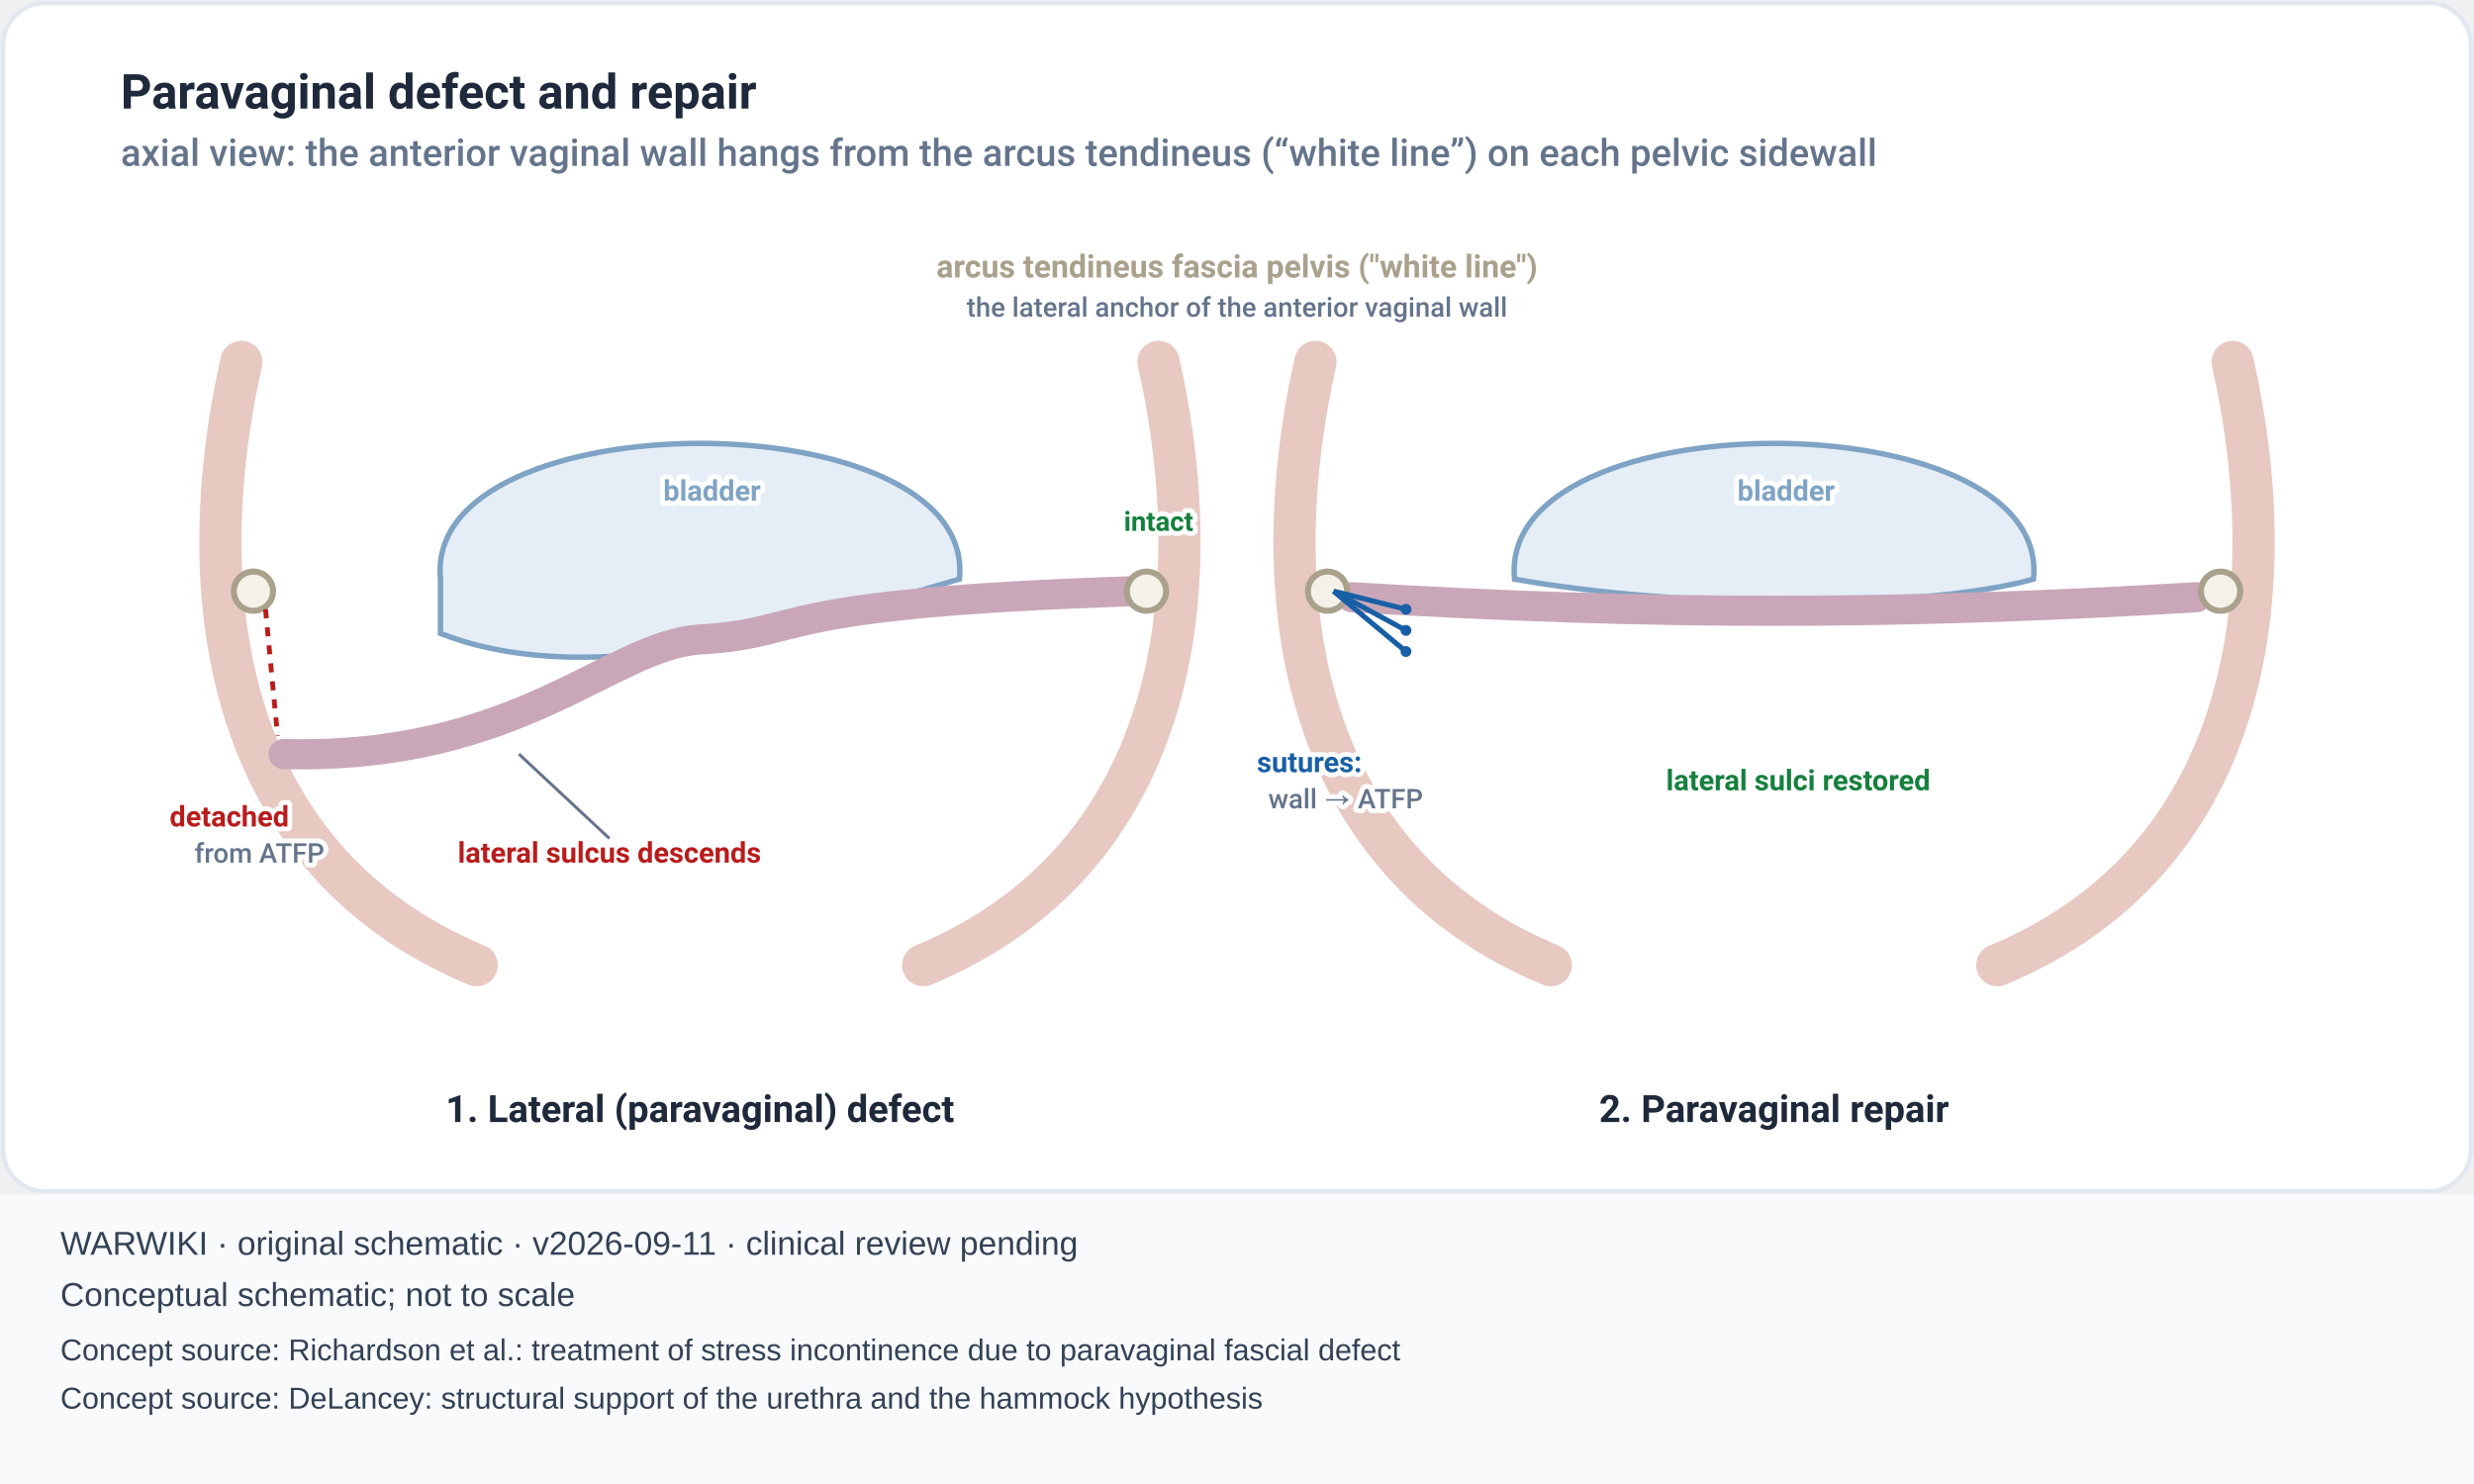
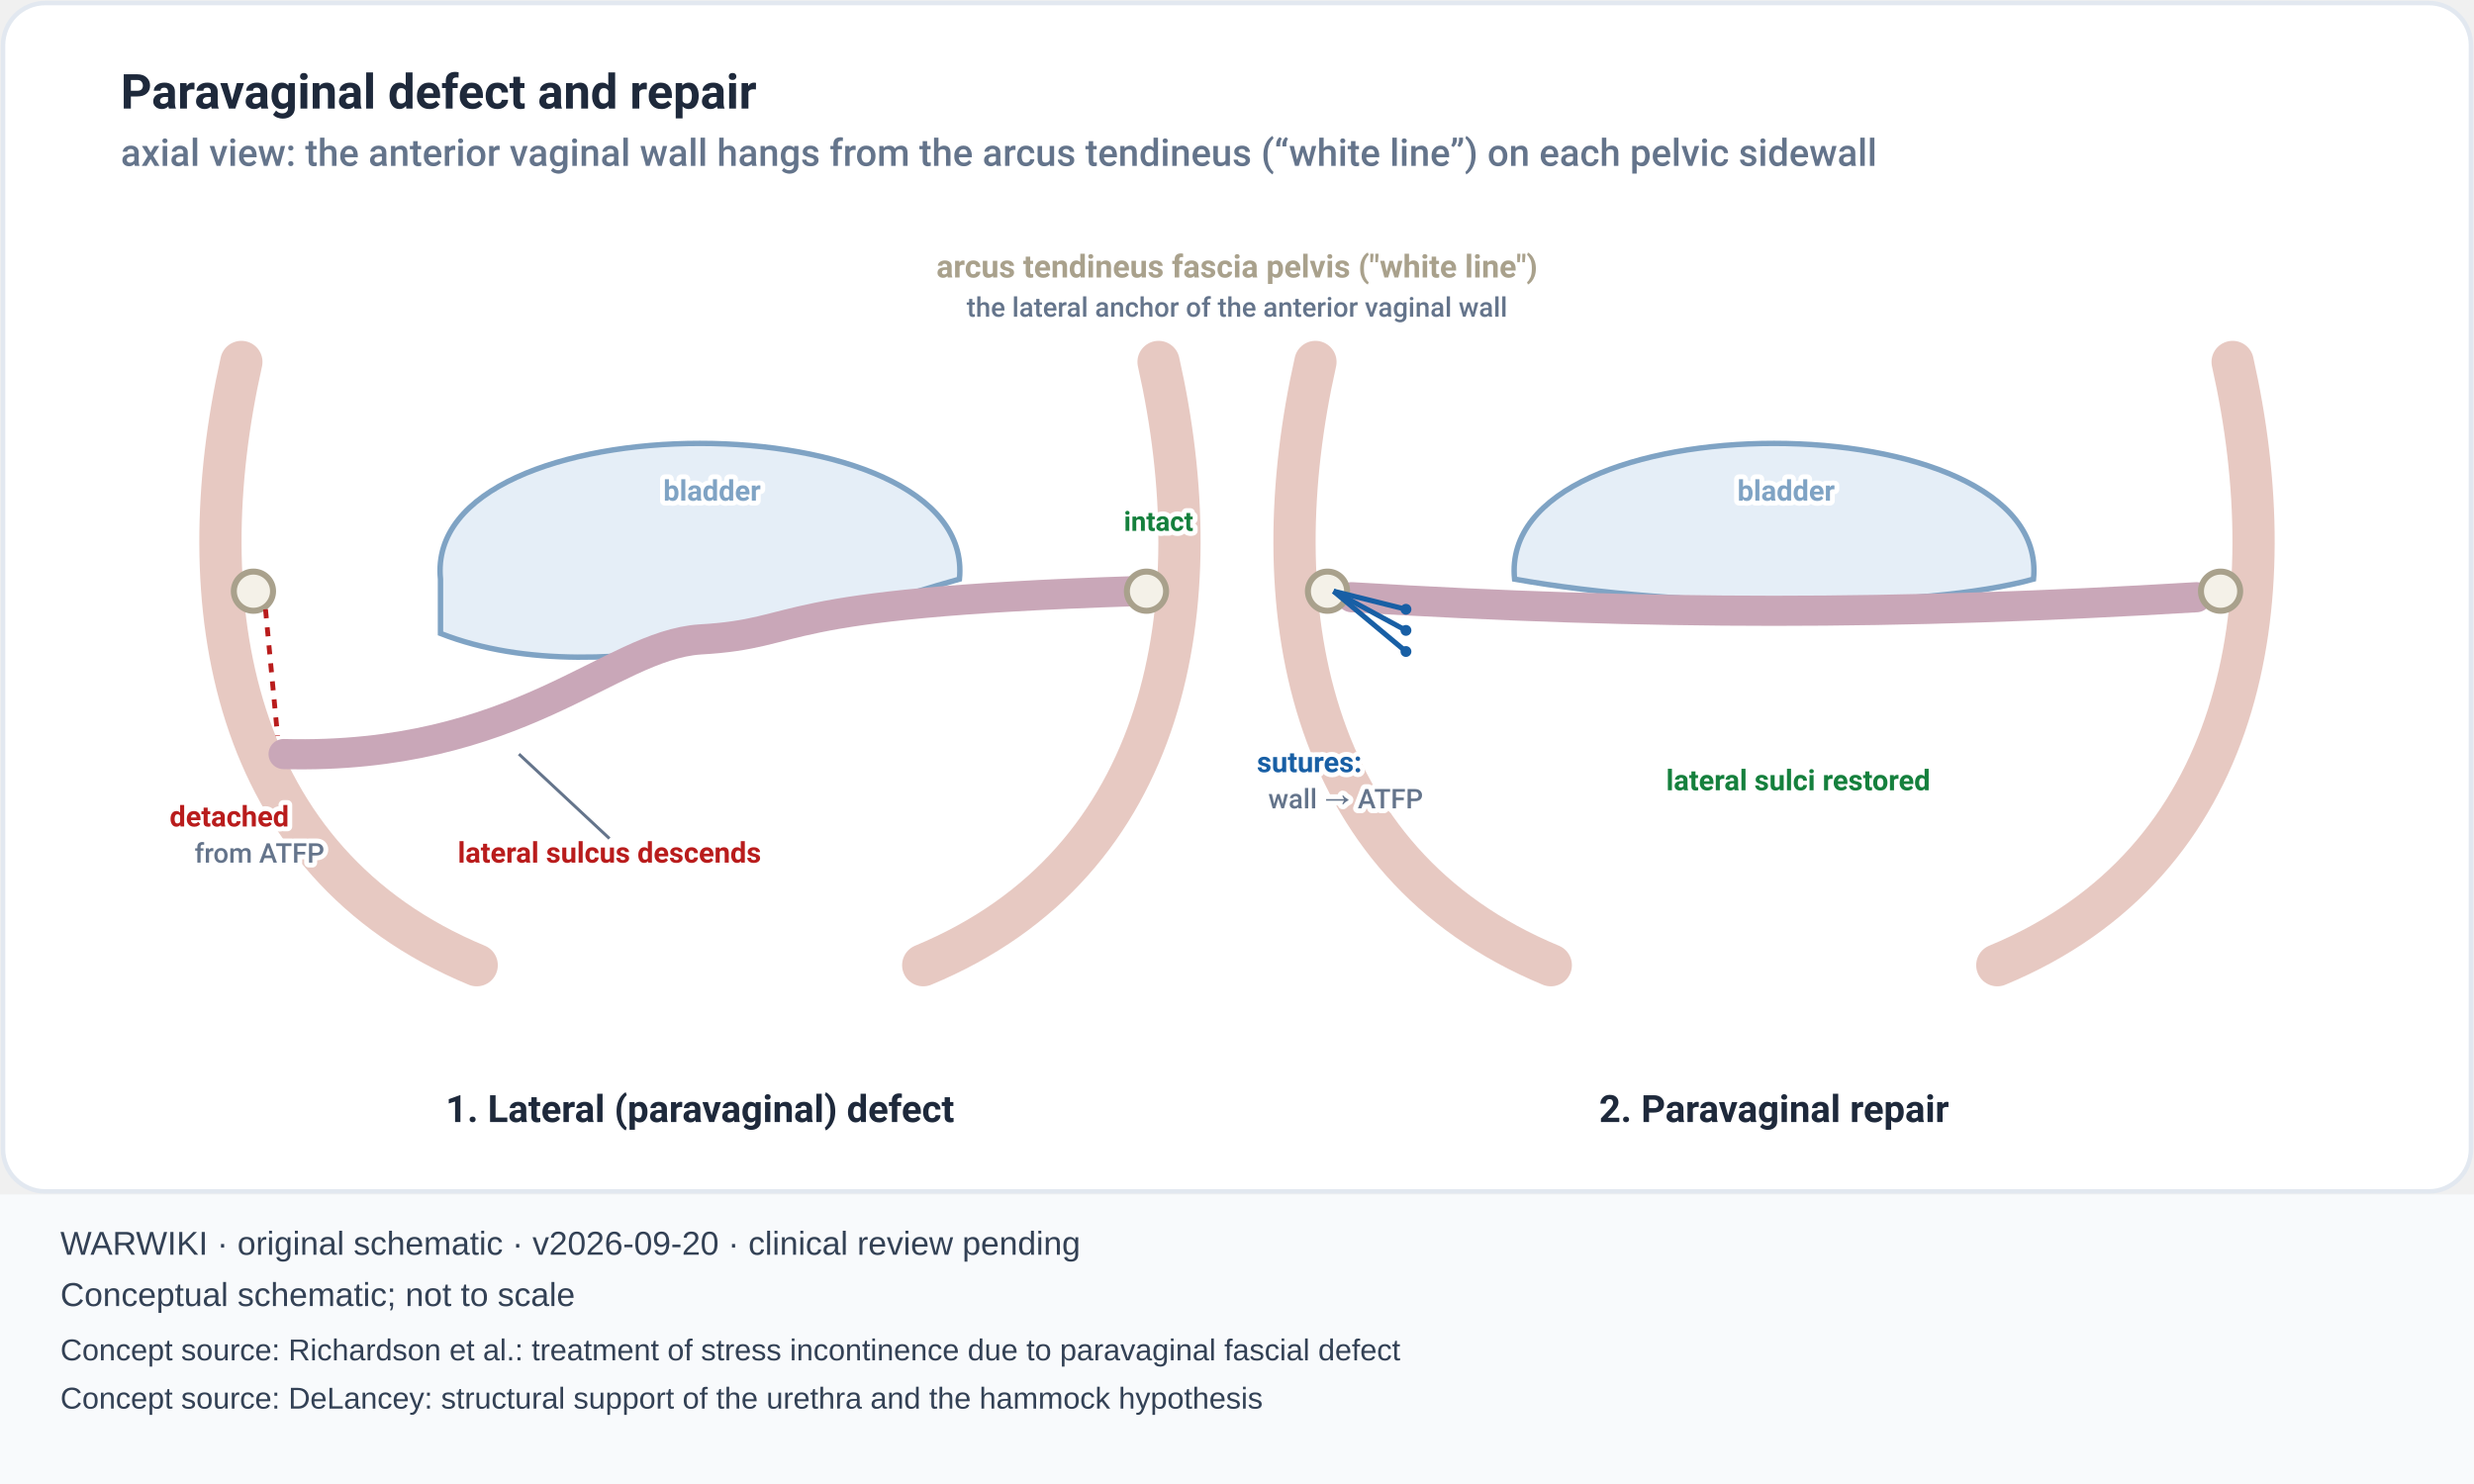
<svg xmlns="http://www.w3.org/2000/svg" viewBox="0 0 820 492" width="820" height="492" role="img" aria-labelledby="figure-title figure-description">
  <rect x="1" y="1" width="818" height="394" rx="14" fill="#FFFFFF" stroke="#E2E8F0" stroke-width="1.5" />
  <text x="40" y="36" text-anchor="start" font-family="-apple-system, 'Segoe UI', Roboto, Helvetica, Arial, sans-serif" font-size="16" font-weight="700" fill="#1E293B">Paravaginal defect and repair</text>
  <text x="40" y="55" text-anchor="start" font-family="-apple-system, 'Segoe UI', Roboto, Helvetica, Arial, sans-serif" font-size="12.5" font-weight="500" fill="#64748B">axial view: the anterior vaginal wall hangs from the arcus tendineus (“white line”) on each pelvic sidewall</text>
  <path d="M 80 120 C 62 200 76 286 158 320" fill="none" stroke="#E7C9C2" stroke-width="14" stroke-linecap="round" />
  <path d="M 384 120 C 402 200 388 286 306 320" fill="none" stroke="#E7C9C2" stroke-width="14" stroke-linecap="round" />
  <path d="M 146 192 C 140 132 324 132 318 192 C 282 202 202 232 146 210 Z" fill="#CFE0F0" fill-opacity="0.55" stroke="#7FA3C4" stroke-width="1.8" />
  <text x="236" y="166" text-anchor="middle" font-family="-apple-system, 'Segoe UI', Roboto, Helvetica, Arial, sans-serif" font-size="9.5" font-weight="700" fill="#7FA3C4" paint-order="stroke" stroke="#FFFFFF" stroke-width="3.2" stroke-linejoin="round">bladder</text>
  <path d="M 94 250 C 172 252 202 214 232 212 C 268 210 252 200 376 196" fill="none" stroke="#C9A7B8" stroke-width="10" stroke-linecap="round" />
  <circle cx="84" cy="196" r="6.5" fill="#F4F1E8" stroke="#A9A18C" stroke-width="2" />
  <circle cx="380" cy="196" r="6.5" fill="#F4F1E8" stroke="#A9A18C" stroke-width="2" />
  <path d="M 88 202 L 92 244" fill="none" stroke="#B91C1C" stroke-width="1.6" stroke-dasharray="3 3" />
  <text x="76" y="274" text-anchor="middle" font-family="-apple-system, 'Segoe UI', Roboto, Helvetica, Arial, sans-serif" font-size="9.5" font-weight="700" fill="#B91C1C" paint-order="stroke" stroke="#FFFFFF" stroke-width="3.2" stroke-linejoin="round">detached</text>
  <text x="86" y="286" text-anchor="middle" font-family="-apple-system, 'Segoe UI', Roboto, Helvetica, Arial, sans-serif" font-size="9" font-weight="500" fill="#64748B" paint-order="stroke" stroke="#FFFFFF" stroke-width="3.2" stroke-linejoin="round">from ATFP</text>
  <text x="202" y="286" text-anchor="middle" font-family="-apple-system, 'Segoe UI', Roboto, Helvetica, Arial, sans-serif" font-size="9.5" font-weight="700" fill="#B91C1C" paint-order="stroke" stroke="#FFFFFF" stroke-width="3.2" stroke-linejoin="round">lateral sulcus descends</text>
  <line x1="202" y1="278" x2="172" y2="250" stroke="#64748B" stroke-width="1" />
  <text x="384" y="176" text-anchor="middle" font-family="-apple-system, 'Segoe UI', Roboto, Helvetica, Arial, sans-serif" font-size="9" font-weight="700" fill="#15803D" paint-order="stroke" stroke="#FFFFFF" stroke-width="3.2" stroke-linejoin="round">intact</text>
  <text x="232" y="372" text-anchor="middle" font-family="-apple-system, 'Segoe UI', Roboto, Helvetica, Arial, sans-serif" font-size="12.5" font-weight="700" fill="#1E293B">1. Lateral (paravaginal) defect</text>
  <path d="M 436 120 C 418 200 432 286 514 320" fill="none" stroke="#E7C9C2" stroke-width="14" stroke-linecap="round" />
  <path d="M 740 120 C 758 200 744 286 662 320" fill="none" stroke="#E7C9C2" stroke-width="14" stroke-linecap="round" />
  <path d="M 502 192 C 496 132 680 132 674 192 C 638 202 558 202 502 192 Z" fill="#CFE0F0" fill-opacity="0.55" stroke="#7FA3C4" stroke-width="1.8" />
  <text x="592" y="166" text-anchor="middle" font-family="-apple-system, 'Segoe UI', Roboto, Helvetica, Arial, sans-serif" font-size="9.5" font-weight="700" fill="#7FA3C4" paint-order="stroke" stroke="#FFFFFF" stroke-width="3.2" stroke-linejoin="round">bladder</text>
  <path d="M 448 198 C 548 204 628 204 728 198" fill="none" stroke="#C9A7B8" stroke-width="10" stroke-linecap="round" />
  <circle cx="440" cy="196" r="6.5" fill="#F4F1E8" stroke="#A9A18C" stroke-width="2" />
  <circle cx="736" cy="196" r="6.5" fill="#F4F1E8" stroke="#A9A18C" stroke-width="2" />
  <line x1="442" y1="196" x2="466" y2="202" stroke="#185FA5" stroke-width="1.7" />
  <circle cx="466" cy="202" r="1.8" fill="#185FA5" />
  <line x1="442" y1="196" x2="466" y2="209" stroke="#185FA5" stroke-width="1.7" />
  <circle cx="466" cy="209" r="1.8" fill="#185FA5" />
  <line x1="442" y1="196" x2="466" y2="216" stroke="#185FA5" stroke-width="1.7" />
  <circle cx="466" cy="216" r="1.8" fill="#185FA5" />
  <text x="434" y="256" text-anchor="middle" font-family="-apple-system, 'Segoe UI', Roboto, Helvetica, Arial, sans-serif" font-size="9.5" font-weight="700" fill="#185FA5" paint-order="stroke" stroke="#FFFFFF" stroke-width="3.2" stroke-linejoin="round">sutures:</text>
  <text x="446" y="268" text-anchor="middle" font-family="-apple-system, 'Segoe UI', Roboto, Helvetica, Arial, sans-serif" font-size="9" font-weight="500" fill="#64748B" paint-order="stroke" stroke="#FFFFFF" stroke-width="3.2" stroke-linejoin="round">wall → ATFP</text>
  <text x="596" y="262" text-anchor="middle" font-family="-apple-system, 'Segoe UI', Roboto, Helvetica, Arial, sans-serif" font-size="9.5" font-weight="700" fill="#15803D" paint-order="stroke" stroke="#FFFFFF" stroke-width="3.2" stroke-linejoin="round">lateral sulci restored</text>
  <text x="588" y="372" text-anchor="middle" font-family="-apple-system, 'Segoe UI', Roboto, Helvetica, Arial, sans-serif" font-size="12.5" font-weight="700" fill="#1E293B">2. Paravaginal repair</text>
  <text x="410" y="92" text-anchor="middle" font-family="-apple-system, 'Segoe UI', Roboto, Helvetica, Arial, sans-serif" font-size="10.5" font-weight="700" fill="#A9A18C" paint-order="stroke" stroke="#FFFFFF" stroke-width="3.2" stroke-linejoin="round">arcus tendineus fascia pelvis ("white line")</text>
  <text x="410" y="105" text-anchor="middle" font-family="-apple-system, 'Segoe UI', Roboto, Helvetica, Arial, sans-serif" font-size="9" font-weight="500" fill="#64748B" paint-order="stroke" stroke="#FFFFFF" stroke-width="3.2" stroke-linejoin="round">the lateral anchor of the anterior vaginal wall</text>
  <g id="figure-provenance">
    <rect x="0" y="396" width="820" height="96" fill="#F8FAFC" />
-     <text x="20" y="416" font-family="Arial, sans-serif" font-size="11" fill="#334155">WARWIKI · original schematic · v2026-09-11 · clinical review pending</text>
+     <text x="20" y="416" font-family="Arial, sans-serif" font-size="11" fill="#334155">WARWIKI · original schematic · v2026-09-20 · clinical review pending</text>
    <text x="20" y="433" font-family="Arial, sans-serif" font-size="11" fill="#334155">Conceptual schematic; not to scale</text>
-     <a href="https://pubmed.ncbi.nlm.nih.gov/7464134/">
+     <a href="https://pubmed.ncbi.nlm.nih.gov/7465150/">
      <text x="20" y="451" font-family="Arial, sans-serif" font-size="10" fill="#334155">Concept source: Richardson et al.: treatment of stress incontinence due to paravaginal fascial defect</text>
    </a>
    <a href="https://pubmed.ncbi.nlm.nih.gov/8203431/">
      <text x="20" y="467" font-family="Arial, sans-serif" font-size="10" fill="#334155">Concept source: DeLancey: structural support of the urethra and the hammock hypothesis</text>
    </a>
  </g>
</svg>
